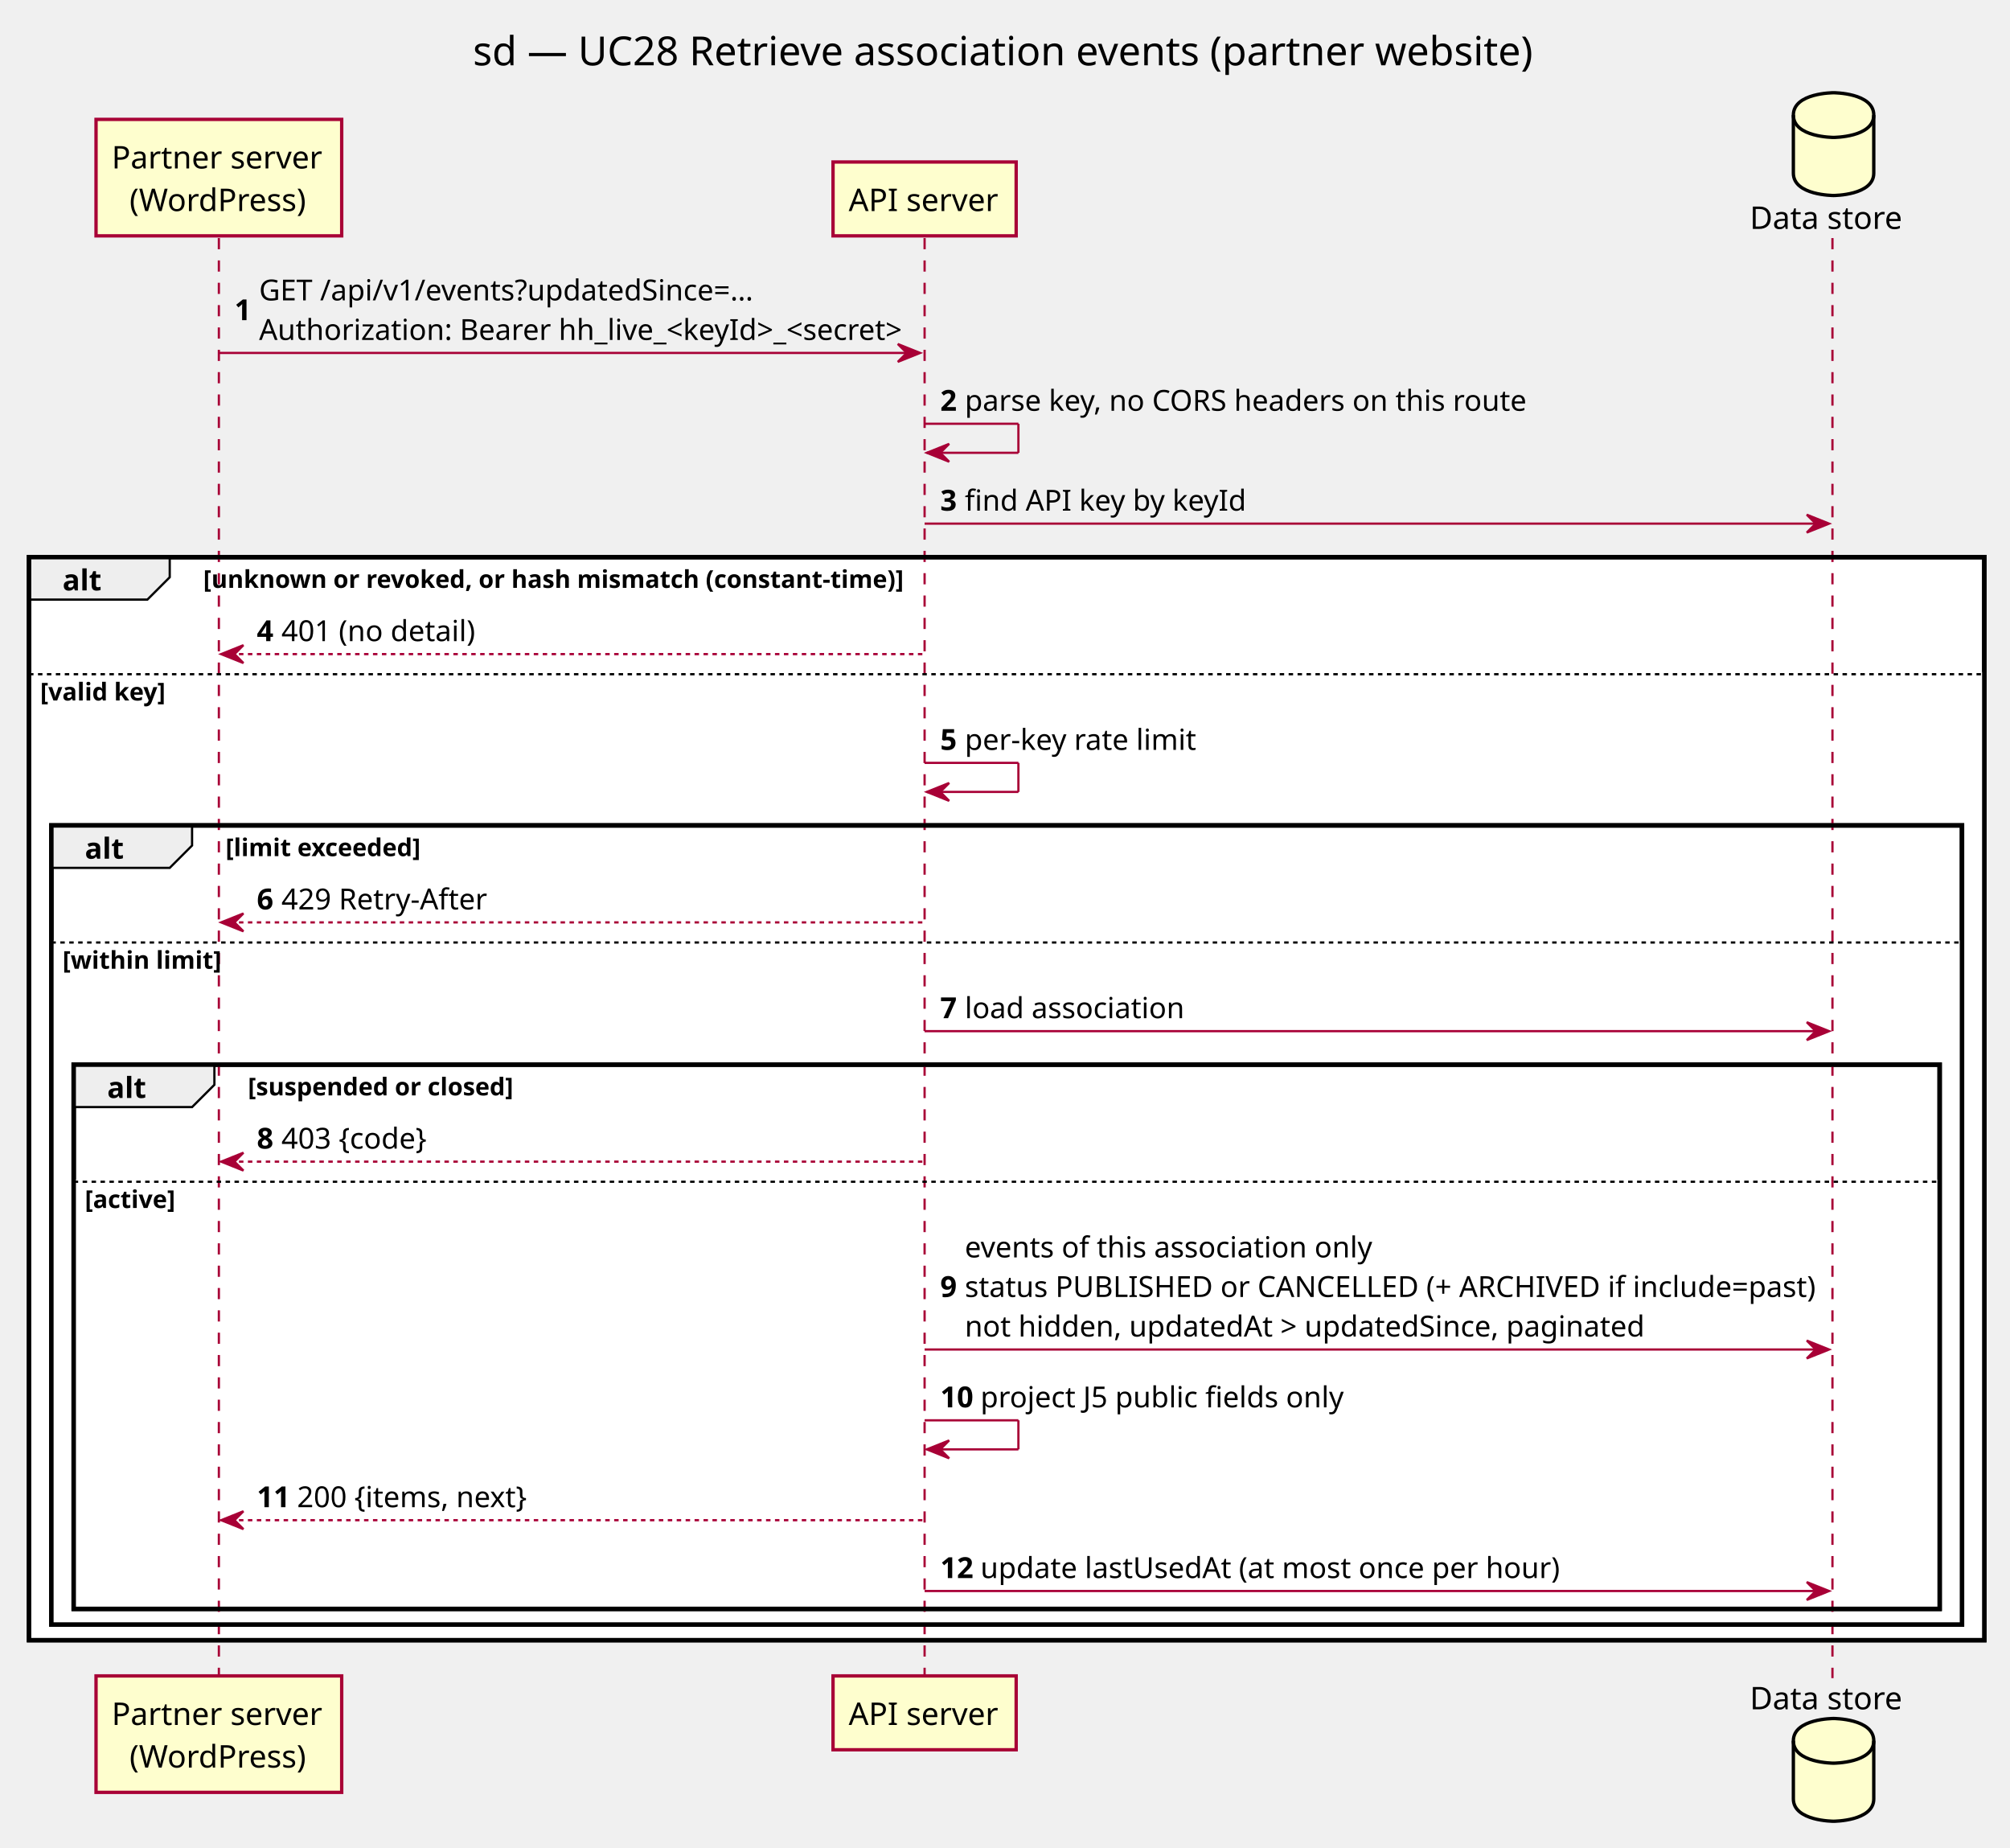
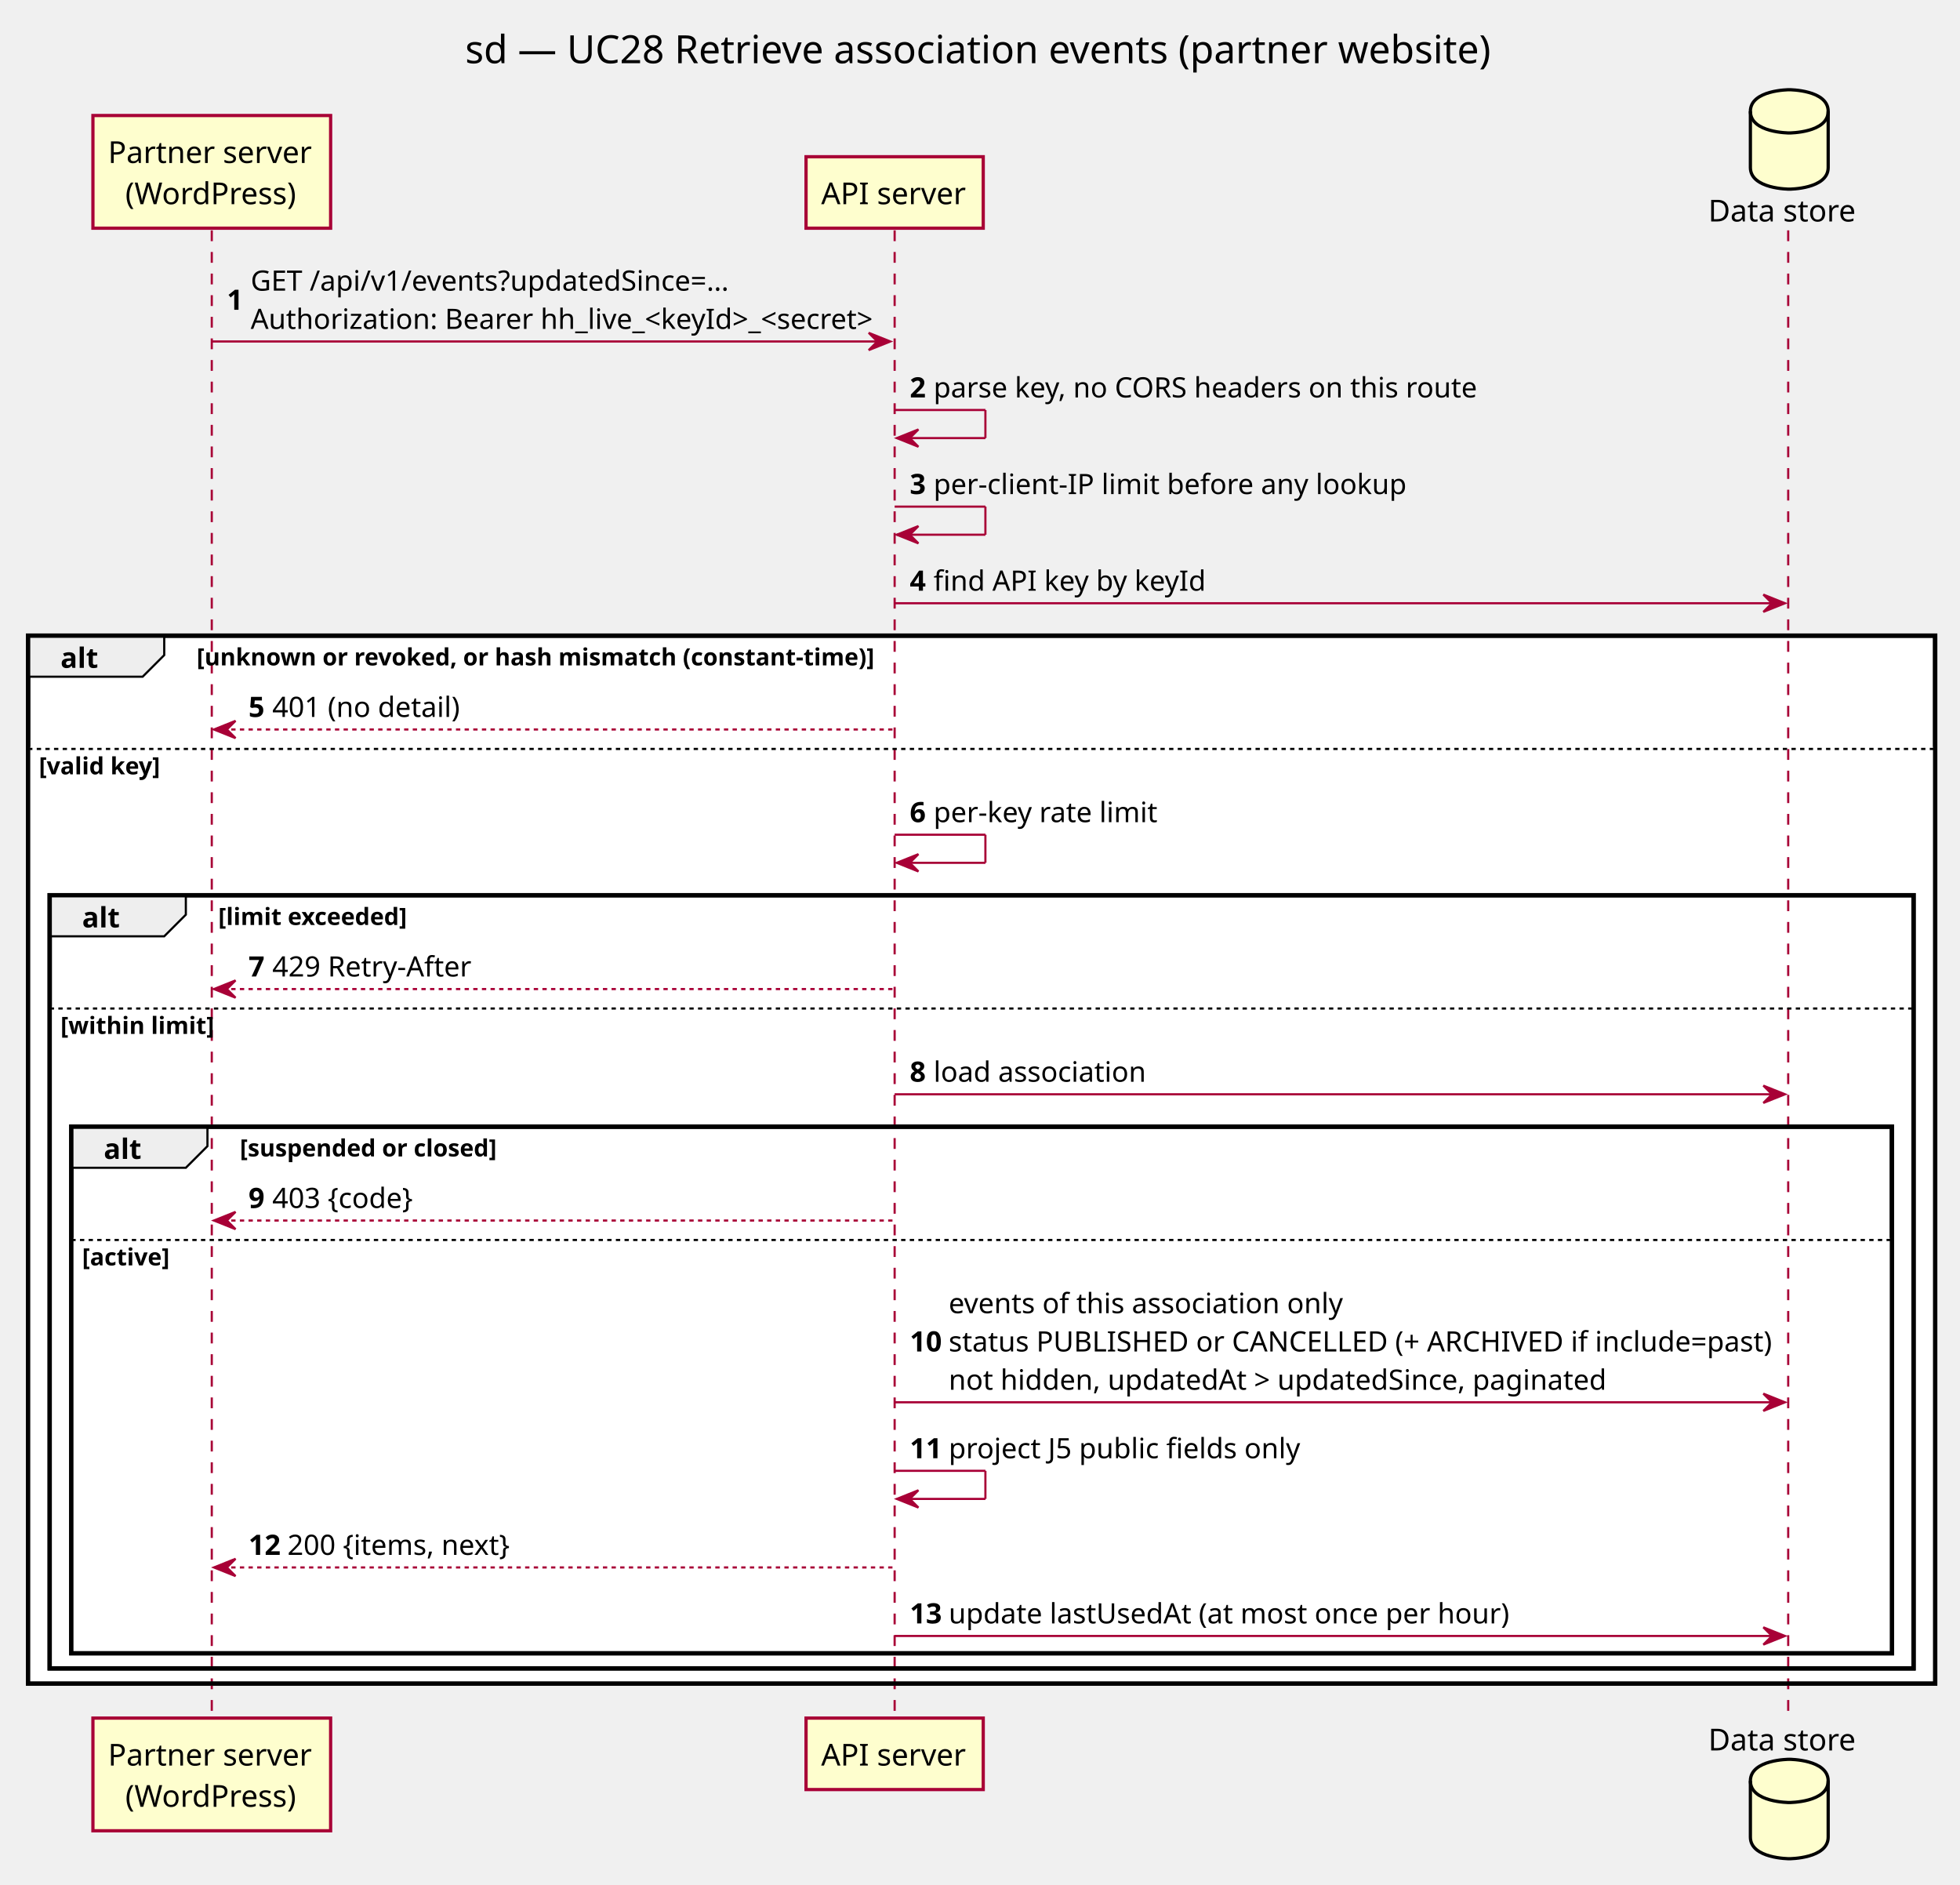
- <svg xmlns="http://www.w3.org/2000/svg" contentScriptType="application/ecmascript" contentStyleType="text/css" height="827px" preserveAspectRatio="none" style="width:900px;height:827px;" version="1.1" viewBox="0 0 900 827" width="900px" zoomAndPan="magnify">
+ <svg xmlns="http://www.w3.org/2000/svg" contentScriptType="application/ecmascript" contentStyleType="text/css" height="872px" preserveAspectRatio="none" style="width:907px;height:872px;" version="1.1" viewBox="0 0 907 872" width="907px" zoomAndPan="magnify">
  <defs />
  <g>
-     <text fill="#000000" font-family="sans-serif" font-size="18" lengthAdjust="spacingAndGlyphs" textLength="478" x="211.75" y="29.242">sd — UC28 Retrieve association events (partner website)</text>
-     <rect fill="#FFFFFF" height="484.83" style="stroke: #000000; stroke-width: 2.0;" width="875.5" x="13" y="249.408" />
-     <rect fill="#FFFFFF" height="433.418" style="stroke: none; stroke-width: 1.0;" width="875.5" x="13" y="300.82" />
-     <rect fill="#FFFFFF" height="357.73" style="stroke: #000000; stroke-width: 2.0;" width="855.5" x="23" y="369.508" />
-     <rect fill="#FFFFFF" height="306.318" style="stroke: none; stroke-width: 1.0;" width="855.5" x="23" y="420.92" />
-     <rect fill="#FFFFFF" height="243.63" style="stroke: #000000; stroke-width: 2.0;" width="835.5" x="33" y="476.608" />
-     <rect fill="#FFFFFF" height="192.218" style="stroke: none; stroke-width: 1.0;" width="835.5" x="33" y="528.02" />
-     <line style="stroke: #A80036; stroke-width: 1.0; stroke-dasharray: 5.0,5.0;" x1="98" x2="98" y1="106.584" y2="751.238" />
-     <line style="stroke: #A80036; stroke-width: 1.0; stroke-dasharray: 5.0,5.0;" x1="414" x2="414" y1="106.584" y2="751.238" />
-     <line style="stroke: #A80036; stroke-width: 1.0; stroke-dasharray: 5.0,5.0;" x1="820.5" x2="820.5" y1="106.584" y2="751.238" />
+     <text fill="#000000" font-family="sans-serif" font-size="18" lengthAdjust="spacingAndGlyphs" textLength="478" x="215.25" y="29.242">sd — UC28 Retrieve association events (partner website)</text>
+     <rect fill="#FFFFFF" height="484.83" style="stroke: #000000; stroke-width: 2.0;" width="882.5" x="13" y="294.114" />
+     <rect fill="#FFFFFF" height="433.418" style="stroke: none; stroke-width: 1.0;" width="882.5" x="13" y="345.526" />
+     <rect fill="#FFFFFF" height="357.73" style="stroke: #000000; stroke-width: 2.0;" width="862.5" x="23" y="414.214" />
+     <rect fill="#FFFFFF" height="306.318" style="stroke: none; stroke-width: 1.0;" width="862.5" x="23" y="465.626" />
+     <rect fill="#FFFFFF" height="243.63" style="stroke: #000000; stroke-width: 2.0;" width="842.5" x="33" y="521.314" />
+     <rect fill="#FFFFFF" height="192.218" style="stroke: none; stroke-width: 1.0;" width="842.5" x="33" y="572.726" />
+     <line style="stroke: #A80036; stroke-width: 1.0; stroke-dasharray: 5.0,5.0;" x1="98" x2="98" y1="106.584" y2="795.944" />
+     <line style="stroke: #A80036; stroke-width: 1.0; stroke-dasharray: 5.0,5.0;" x1="414" x2="414" y1="106.584" y2="795.944" />
+     <line style="stroke: #A80036; stroke-width: 1.0; stroke-dasharray: 5.0,5.0;" x1="827.5" x2="827.5" y1="106.584" y2="795.944" />
    <rect fill="#FEFECE" height="52.136" style="stroke: #A80036; stroke-width: 1.5;" width="110" x="43" y="53.448" />
    <text fill="#000000" font-family="sans-serif" font-size="14" lengthAdjust="spacingAndGlyphs" textLength="96" x="50" y="75.414">Partner server</text>
    <text fill="#000000" font-family="sans-serif" font-size="14" lengthAdjust="spacingAndGlyphs" textLength="80" x="58" y="94.482">(WordPress)</text>
-     <rect fill="#FEFECE" height="52.136" style="stroke: #A80036; stroke-width: 1.5;" width="110" x="43" y="750.238" />
-     <text fill="#000000" font-family="sans-serif" font-size="14" lengthAdjust="spacingAndGlyphs" textLength="96" x="50" y="772.204">Partner server</text>
-     <text fill="#000000" font-family="sans-serif" font-size="14" lengthAdjust="spacingAndGlyphs" textLength="80" x="58" y="791.272">(WordPress)</text>
+     <rect fill="#FEFECE" height="52.136" style="stroke: #A80036; stroke-width: 1.5;" width="110" x="43" y="794.944" />
+     <text fill="#000000" font-family="sans-serif" font-size="14" lengthAdjust="spacingAndGlyphs" textLength="96" x="50" y="816.91">Partner server</text>
+     <text fill="#000000" font-family="sans-serif" font-size="14" lengthAdjust="spacingAndGlyphs" textLength="80" x="58" y="835.978">(WordPress)</text>
    <rect fill="#FEFECE" height="33.068" style="stroke: #A80036; stroke-width: 1.5;" width="82" x="373" y="72.516" />
    <text fill="#000000" font-family="sans-serif" font-size="14" lengthAdjust="spacingAndGlyphs" textLength="68" x="380" y="94.482">API server</text>
-     <rect fill="#FEFECE" height="33.068" style="stroke: #A80036; stroke-width: 1.5;" width="82" x="373" y="750.238" />
-     <text fill="#000000" font-family="sans-serif" font-size="14" lengthAdjust="spacingAndGlyphs" textLength="68" x="380" y="772.204">API server</text>
-     <text fill="#000000" font-family="sans-serif" font-size="14" lengthAdjust="spacingAndGlyphs" textLength="69" x="783.5" y="102.482">Data store</text>
-     <path d="M803,51.516 C803,41.516 821,41.516 821,41.516 C821,41.516 839,41.516 839,51.516 L839,77.516 C839,87.516 821,87.516 821,87.516 C821,87.516 803,87.516 803,77.516 L803,51.516 " fill="#FEFECE" style="stroke: #000000; stroke-width: 1.5;" />
-     <path d="M803,51.516 C803,61.516 821,61.516 821,61.516 C821,61.516 839,61.516 839,51.516 " fill="none" style="stroke: #000000; stroke-width: 1.5;" />
-     <text fill="#000000" font-family="sans-serif" font-size="14" lengthAdjust="spacingAndGlyphs" textLength="69" x="783.5" y="765.204">Data store</text>
-     <path d="M803,779.306 C803,769.306 821,769.306 821,769.306 C821,769.306 839,769.306 839,779.306 L839,805.306 C839,815.306 821,815.306 821,815.306 C821,815.306 803,815.306 803,805.306 L803,779.306 " fill="#FEFECE" style="stroke: #000000; stroke-width: 1.5;" />
-     <path d="M803,779.306 C803,789.306 821,789.306 821,789.306 C821,789.306 839,789.306 839,779.306 " fill="none" style="stroke: #000000; stroke-width: 1.5;" />
+     <rect fill="#FEFECE" height="33.068" style="stroke: #A80036; stroke-width: 1.5;" width="82" x="373" y="794.944" />
+     <text fill="#000000" font-family="sans-serif" font-size="14" lengthAdjust="spacingAndGlyphs" textLength="68" x="380" y="816.91">API server</text>
+     <text fill="#000000" font-family="sans-serif" font-size="14" lengthAdjust="spacingAndGlyphs" textLength="69" x="790.5" y="102.482">Data store</text>
+     <path d="M810,51.516 C810,41.516 828,41.516 828,41.516 C828,41.516 846,41.516 846,51.516 L846,77.516 C846,87.516 828,87.516 828,87.516 C828,87.516 810,87.516 810,77.516 L810,51.516 " fill="#FEFECE" style="stroke: #000000; stroke-width: 1.5;" />
+     <path d="M810,51.516 C810,61.516 828,61.516 828,61.516 C828,61.516 846,61.516 846,51.516 " fill="none" style="stroke: #000000; stroke-width: 1.5;" />
+     <text fill="#000000" font-family="sans-serif" font-size="14" lengthAdjust="spacingAndGlyphs" textLength="69" x="790.5" y="809.91">Data store</text>
+     <path d="M810,824.012 C810,814.012 828,814.012 828,814.012 C828,814.012 846,814.012 846,824.012 L846,850.012 C846,860.012 828,860.012 828,860.012 C828,860.012 810,860.012 810,850.012 L810,824.012 " fill="#FEFECE" style="stroke: #000000; stroke-width: 1.5;" />
+     <path d="M810,824.012 C810,834.012 828,834.012 828,834.012 C828,834.012 846,834.012 846,824.012 " fill="none" style="stroke: #000000; stroke-width: 1.5;" />
    <polygon fill="#A80036" points="402,153.996,412,157.996,402,161.996,406,157.996" style="stroke: #A80036; stroke-width: 1.0;" />
    <line style="stroke: #A80036; stroke-width: 1.0;" x1="98" x2="408" y1="157.996" y2="157.996" />
    <text fill="#000000" font-family="sans-serif" font-size="13" font-weight="bold" lengthAdjust="spacingAndGlyphs" textLength="7" x="105" y="143.334">1</text>
    <text fill="#000000" font-family="sans-serif" font-size="13" lengthAdjust="spacingAndGlyphs" textLength="218" x="116" y="134.481">GET /api/v1/events?updatedSince=…</text>
    <text fill="#000000" font-family="sans-serif" font-size="13" lengthAdjust="spacingAndGlyphs" textLength="281" x="116" y="152.187">Authorization: Bearer hh_live_&lt;keyId&gt;_&lt;secret&gt;</text>
    <line style="stroke: #A80036; stroke-width: 1.0;" x1="414" x2="456" y1="189.702" y2="189.702" />
    <line style="stroke: #A80036; stroke-width: 1.0;" x1="456" x2="456" y1="189.702" y2="202.702" />
    <line style="stroke: #A80036; stroke-width: 1.0;" x1="415" x2="456" y1="202.702" y2="202.702" />
    <polygon fill="#A80036" points="425,198.702,415,202.702,425,206.702,421,202.702" style="stroke: #A80036; stroke-width: 1.0;" />
    <text fill="#000000" font-family="sans-serif" font-size="13" font-weight="bold" lengthAdjust="spacingAndGlyphs" textLength="7" x="421" y="183.893">2</text>
    <text fill="#000000" font-family="sans-serif" font-size="13" lengthAdjust="spacingAndGlyphs" textLength="246" x="432" y="183.893">parse key, no CORS headers on this route</text>
-     <polygon fill="#A80036" points="809,230.408,819,234.408,809,238.408,813,234.408" style="stroke: #A80036; stroke-width: 1.0;" />
-     <line style="stroke: #A80036; stroke-width: 1.0;" x1="414" x2="815" y1="234.408" y2="234.408" />
+     <line style="stroke: #A80036; stroke-width: 1.0;" x1="414" x2="456" y1="234.408" y2="234.408" />
+     <line style="stroke: #A80036; stroke-width: 1.0;" x1="456" x2="456" y1="234.408" y2="247.408" />
+     <line style="stroke: #A80036; stroke-width: 1.0;" x1="415" x2="456" y1="247.408" y2="247.408" />
+     <polygon fill="#A80036" points="425,243.408,415,247.408,425,251.408,421,247.408" style="stroke: #A80036; stroke-width: 1.0;" />
    <text fill="#000000" font-family="sans-serif" font-size="13" font-weight="bold" lengthAdjust="spacingAndGlyphs" textLength="7" x="421" y="228.599">3</text>
-     <text fill="#000000" font-family="sans-serif" font-size="13" lengthAdjust="spacingAndGlyphs" textLength="124" x="432" y="228.599">find API key by keyId</text>
-     <path d="M13,249.408 L76,249.408 L76,258.408 L66,268.408 L13,268.408 L13,249.408 " fill="#EEEEEE" style="stroke: #000000; stroke-width: 1.0;" />
-     <rect fill="none" height="484.83" style="stroke: #000000; stroke-width: 2.0;" width="875.5" x="13" y="249.408" />
-     <text fill="#000000" font-family="sans-serif" font-size="13" font-weight="bold" lengthAdjust="spacingAndGlyphs" textLength="18" x="28" y="264.305">alt</text>
-     <text fill="#000000" font-family="sans-serif" font-size="11" font-weight="bold" lengthAdjust="spacingAndGlyphs" textLength="318" x="91" y="263.167">[unknown or revoked, or hash mismatch (constant-time)]</text>
-     <polygon fill="#A80036" points="109,288.82,99,292.82,109,296.82,105,292.82" style="stroke: #A80036; stroke-width: 1.0;" />
-     <line style="stroke: #A80036; stroke-width: 1.0; stroke-dasharray: 2.0,2.0;" x1="103" x2="413" y1="292.82" y2="292.82" />
-     <text fill="#000000" font-family="sans-serif" font-size="13" font-weight="bold" lengthAdjust="spacingAndGlyphs" textLength="7" x="115" y="287.011">4</text>
-     <text fill="#000000" font-family="sans-serif" font-size="13" lengthAdjust="spacingAndGlyphs" textLength="84" x="126" y="287.011">401 (no detail)</text>
-     <line style="stroke: #000000; stroke-width: 1.0; stroke-dasharray: 2.0,2.0;" x1="13" x2="888.5" y1="301.82" y2="301.82" />
-     <text fill="#000000" font-family="sans-serif" font-size="11" font-weight="bold" lengthAdjust="spacingAndGlyphs" textLength="57" x="18" y="313.579">[valid key]</text>
-     <line style="stroke: #A80036; stroke-width: 1.0;" x1="414" x2="456" y1="341.508" y2="341.508" />
-     <line style="stroke: #A80036; stroke-width: 1.0;" x1="456" x2="456" y1="341.508" y2="354.508" />
-     <line style="stroke: #A80036; stroke-width: 1.0;" x1="415" x2="456" y1="354.508" y2="354.508" />
-     <polygon fill="#A80036" points="425,350.508,415,354.508,425,358.508,421,354.508" style="stroke: #A80036; stroke-width: 1.0;" />
-     <text fill="#000000" font-family="sans-serif" font-size="13" font-weight="bold" lengthAdjust="spacingAndGlyphs" textLength="7" x="421" y="335.699">5</text>
-     <text fill="#000000" font-family="sans-serif" font-size="13" lengthAdjust="spacingAndGlyphs" textLength="101" x="432" y="335.699">per-key rate limit</text>
-     <path d="M23,369.508 L86,369.508 L86,378.508 L76,388.508 L23,388.508 L23,369.508 " fill="#EEEEEE" style="stroke: #000000; stroke-width: 1.0;" />
-     <rect fill="none" height="357.73" style="stroke: #000000; stroke-width: 2.0;" width="855.5" x="23" y="369.508" />
-     <text fill="#000000" font-family="sans-serif" font-size="13" font-weight="bold" lengthAdjust="spacingAndGlyphs" textLength="18" x="38" y="384.405">alt</text>
-     <text fill="#000000" font-family="sans-serif" font-size="11" font-weight="bold" lengthAdjust="spacingAndGlyphs" textLength="90" x="101" y="383.267">[limit exceeded]</text>
-     <polygon fill="#A80036" points="109,408.92,99,412.92,109,416.92,105,412.92" style="stroke: #A80036; stroke-width: 1.0;" />
-     <line style="stroke: #A80036; stroke-width: 1.0; stroke-dasharray: 2.0,2.0;" x1="103" x2="413" y1="412.92" y2="412.92" />
-     <text fill="#000000" font-family="sans-serif" font-size="13" font-weight="bold" lengthAdjust="spacingAndGlyphs" textLength="7" x="115" y="407.111">6</text>
-     <text fill="#000000" font-family="sans-serif" font-size="13" lengthAdjust="spacingAndGlyphs" textLength="89" x="126" y="407.111">429 Retry-After</text>
-     <line style="stroke: #000000; stroke-width: 1.0; stroke-dasharray: 2.0,2.0;" x1="23" x2="878.5" y1="421.92" y2="421.92" />
-     <text fill="#000000" font-family="sans-serif" font-size="11" font-weight="bold" lengthAdjust="spacingAndGlyphs" textLength="70" x="28" y="433.679">[within limit]</text>
-     <polygon fill="#A80036" points="809,457.608,819,461.608,809,465.608,813,461.608" style="stroke: #A80036; stroke-width: 1.0;" />
-     <line style="stroke: #A80036; stroke-width: 1.0;" x1="414" x2="815" y1="461.608" y2="461.608" />
-     <text fill="#000000" font-family="sans-serif" font-size="13" font-weight="bold" lengthAdjust="spacingAndGlyphs" textLength="7" x="421" y="455.799">7</text>
-     <text fill="#000000" font-family="sans-serif" font-size="13" lengthAdjust="spacingAndGlyphs" textLength="96" x="432" y="455.799">load association</text>
-     <path d="M33,476.608 L96,476.608 L96,485.608 L86,495.608 L33,495.608 L33,476.608 " fill="#EEEEEE" style="stroke: #000000; stroke-width: 1.0;" />
-     <rect fill="none" height="243.63" style="stroke: #000000; stroke-width: 2.0;" width="835.5" x="33" y="476.608" />
-     <text fill="#000000" font-family="sans-serif" font-size="13" font-weight="bold" lengthAdjust="spacingAndGlyphs" textLength="18" x="48" y="491.505">alt</text>
-     <text fill="#000000" font-family="sans-serif" font-size="11" font-weight="bold" lengthAdjust="spacingAndGlyphs" textLength="120" x="111" y="490.367">[suspended or closed]</text>
-     <polygon fill="#A80036" points="109,516.02,99,520.02,109,524.02,105,520.02" style="stroke: #A80036; stroke-width: 1.0;" />
-     <line style="stroke: #A80036; stroke-width: 1.0; stroke-dasharray: 2.0,2.0;" x1="103" x2="413" y1="520.02" y2="520.02" />
-     <text fill="#000000" font-family="sans-serif" font-size="13" font-weight="bold" lengthAdjust="spacingAndGlyphs" textLength="7" x="115" y="514.211">8</text>
-     <text fill="#000000" font-family="sans-serif" font-size="13" lengthAdjust="spacingAndGlyphs" textLength="63" x="126" y="514.211">403 {code}</text>
-     <line style="stroke: #000000; stroke-width: 1.0; stroke-dasharray: 2.0,2.0;" x1="33" x2="868.5" y1="529.02" y2="529.02" />
-     <text fill="#000000" font-family="sans-serif" font-size="11" font-weight="bold" lengthAdjust="spacingAndGlyphs" textLength="42" x="38" y="540.779">[active]</text>
-     <polygon fill="#A80036" points="809,600.12,819,604.12,809,608.12,813,604.12" style="stroke: #A80036; stroke-width: 1.0;" />
-     <line style="stroke: #A80036; stroke-width: 1.0;" x1="414" x2="815" y1="604.12" y2="604.12" />
-     <text fill="#000000" font-family="sans-serif" font-size="13" font-weight="bold" lengthAdjust="spacingAndGlyphs" textLength="7" x="421" y="580.605">9</text>
-     <text fill="#000000" font-family="sans-serif" font-size="13" lengthAdjust="spacingAndGlyphs" textLength="179" x="432" y="562.899">events of this association only</text>
-     <text fill="#000000" font-family="sans-serif" font-size="13" lengthAdjust="spacingAndGlyphs" textLength="372" x="432" y="580.605">status PUBLISHED or CANCELLED (+ ARCHIVED if include=past)</text>
-     <text fill="#000000" font-family="sans-serif" font-size="13" lengthAdjust="spacingAndGlyphs" textLength="298" x="432" y="598.311">not hidden, updatedAt &gt; updatedSince, paginated</text>
-     <line style="stroke: #A80036; stroke-width: 1.0;" x1="414" x2="456" y1="635.826" y2="635.826" />
-     <line style="stroke: #A80036; stroke-width: 1.0;" x1="456" x2="456" y1="635.826" y2="648.826" />
-     <line style="stroke: #A80036; stroke-width: 1.0;" x1="415" x2="456" y1="648.826" y2="648.826" />
-     <polygon fill="#A80036" points="425,644.826,415,648.826,425,652.826,421,648.826" style="stroke: #A80036; stroke-width: 1.0;" />
-     <text fill="#000000" font-family="sans-serif" font-size="13" font-weight="bold" lengthAdjust="spacingAndGlyphs" textLength="14" x="421" y="630.017">10</text>
-     <text fill="#000000" font-family="sans-serif" font-size="13" lengthAdjust="spacingAndGlyphs" textLength="158" x="439" y="630.017">project J5 public fields only</text>
-     <polygon fill="#A80036" points="109,676.532,99,680.532,109,684.532,105,680.532" style="stroke: #A80036; stroke-width: 1.0;" />
-     <line style="stroke: #A80036; stroke-width: 1.0; stroke-dasharray: 2.0,2.0;" x1="103" x2="413" y1="680.532" y2="680.532" />
-     <text fill="#000000" font-family="sans-serif" font-size="13" font-weight="bold" lengthAdjust="spacingAndGlyphs" textLength="14" x="115" y="674.723">11</text>
-     <text fill="#000000" font-family="sans-serif" font-size="13" lengthAdjust="spacingAndGlyphs" textLength="100" x="133" y="674.723">200 {items, next}</text>
-     <polygon fill="#A80036" points="809,708.238,819,712.238,809,716.238,813,712.238" style="stroke: #A80036; stroke-width: 1.0;" />
-     <line style="stroke: #A80036; stroke-width: 1.0;" x1="414" x2="815" y1="712.238" y2="712.238" />
-     <text fill="#000000" font-family="sans-serif" font-size="13" font-weight="bold" lengthAdjust="spacingAndGlyphs" textLength="14" x="421" y="706.429">12</text>
-     <text fill="#000000" font-family="sans-serif" font-size="13" lengthAdjust="spacingAndGlyphs" textLength="255" x="439" y="706.429">update lastUsedAt (at most once per hour)</text>
+     <text fill="#000000" font-family="sans-serif" font-size="13" lengthAdjust="spacingAndGlyphs" textLength="213" x="432" y="228.599">per-client-IP limit before any lookup</text>
+     <polygon fill="#A80036" points="816,275.114,826,279.114,816,283.114,820,279.114" style="stroke: #A80036; stroke-width: 1.0;" />
+     <line style="stroke: #A80036; stroke-width: 1.0;" x1="414" x2="822" y1="279.114" y2="279.114" />
+     <text fill="#000000" font-family="sans-serif" font-size="13" font-weight="bold" lengthAdjust="spacingAndGlyphs" textLength="7" x="421" y="273.305">4</text>
+     <text fill="#000000" font-family="sans-serif" font-size="13" lengthAdjust="spacingAndGlyphs" textLength="124" x="432" y="273.305">find API key by keyId</text>
+     <path d="M13,294.114 L76,294.114 L76,303.114 L66,313.114 L13,313.114 L13,294.114 " fill="#EEEEEE" style="stroke: #000000; stroke-width: 1.0;" />
+     <rect fill="none" height="484.83" style="stroke: #000000; stroke-width: 2.0;" width="882.5" x="13" y="294.114" />
+     <text fill="#000000" font-family="sans-serif" font-size="13" font-weight="bold" lengthAdjust="spacingAndGlyphs" textLength="18" x="28" y="309.011">alt</text>
+     <text fill="#000000" font-family="sans-serif" font-size="11" font-weight="bold" lengthAdjust="spacingAndGlyphs" textLength="318" x="91" y="307.873">[unknown or revoked, or hash mismatch (constant-time)]</text>
+     <polygon fill="#A80036" points="109,333.526,99,337.526,109,341.526,105,337.526" style="stroke: #A80036; stroke-width: 1.0;" />
+     <line style="stroke: #A80036; stroke-width: 1.0; stroke-dasharray: 2.0,2.0;" x1="103" x2="413" y1="337.526" y2="337.526" />
+     <text fill="#000000" font-family="sans-serif" font-size="13" font-weight="bold" lengthAdjust="spacingAndGlyphs" textLength="7" x="115" y="331.717">5</text>
+     <text fill="#000000" font-family="sans-serif" font-size="13" lengthAdjust="spacingAndGlyphs" textLength="84" x="126" y="331.717">401 (no detail)</text>
+     <line style="stroke: #000000; stroke-width: 1.0; stroke-dasharray: 2.0,2.0;" x1="13" x2="895.5" y1="346.526" y2="346.526" />
+     <text fill="#000000" font-family="sans-serif" font-size="11" font-weight="bold" lengthAdjust="spacingAndGlyphs" textLength="57" x="18" y="358.285">[valid key]</text>
+     <line style="stroke: #A80036; stroke-width: 1.0;" x1="414" x2="456" y1="386.214" y2="386.214" />
+     <line style="stroke: #A80036; stroke-width: 1.0;" x1="456" x2="456" y1="386.214" y2="399.214" />
+     <line style="stroke: #A80036; stroke-width: 1.0;" x1="415" x2="456" y1="399.214" y2="399.214" />
+     <polygon fill="#A80036" points="425,395.214,415,399.214,425,403.214,421,399.214" style="stroke: #A80036; stroke-width: 1.0;" />
+     <text fill="#000000" font-family="sans-serif" font-size="13" font-weight="bold" lengthAdjust="spacingAndGlyphs" textLength="7" x="421" y="380.405">6</text>
+     <text fill="#000000" font-family="sans-serif" font-size="13" lengthAdjust="spacingAndGlyphs" textLength="101" x="432" y="380.405">per-key rate limit</text>
+     <path d="M23,414.214 L86,414.214 L86,423.214 L76,433.214 L23,433.214 L23,414.214 " fill="#EEEEEE" style="stroke: #000000; stroke-width: 1.0;" />
+     <rect fill="none" height="357.73" style="stroke: #000000; stroke-width: 2.0;" width="862.5" x="23" y="414.214" />
+     <text fill="#000000" font-family="sans-serif" font-size="13" font-weight="bold" lengthAdjust="spacingAndGlyphs" textLength="18" x="38" y="429.111">alt</text>
+     <text fill="#000000" font-family="sans-serif" font-size="11" font-weight="bold" lengthAdjust="spacingAndGlyphs" textLength="90" x="101" y="427.973">[limit exceeded]</text>
+     <polygon fill="#A80036" points="109,453.626,99,457.626,109,461.626,105,457.626" style="stroke: #A80036; stroke-width: 1.0;" />
+     <line style="stroke: #A80036; stroke-width: 1.0; stroke-dasharray: 2.0,2.0;" x1="103" x2="413" y1="457.626" y2="457.626" />
+     <text fill="#000000" font-family="sans-serif" font-size="13" font-weight="bold" lengthAdjust="spacingAndGlyphs" textLength="7" x="115" y="451.817">7</text>
+     <text fill="#000000" font-family="sans-serif" font-size="13" lengthAdjust="spacingAndGlyphs" textLength="89" x="126" y="451.817">429 Retry-After</text>
+     <line style="stroke: #000000; stroke-width: 1.0; stroke-dasharray: 2.0,2.0;" x1="23" x2="885.5" y1="466.626" y2="466.626" />
+     <text fill="#000000" font-family="sans-serif" font-size="11" font-weight="bold" lengthAdjust="spacingAndGlyphs" textLength="70" x="28" y="478.385">[within limit]</text>
+     <polygon fill="#A80036" points="816,502.314,826,506.314,816,510.314,820,506.314" style="stroke: #A80036; stroke-width: 1.0;" />
+     <line style="stroke: #A80036; stroke-width: 1.0;" x1="414" x2="822" y1="506.314" y2="506.314" />
+     <text fill="#000000" font-family="sans-serif" font-size="13" font-weight="bold" lengthAdjust="spacingAndGlyphs" textLength="7" x="421" y="500.505">8</text>
+     <text fill="#000000" font-family="sans-serif" font-size="13" lengthAdjust="spacingAndGlyphs" textLength="96" x="432" y="500.505">load association</text>
+     <path d="M33,521.314 L96,521.314 L96,530.314 L86,540.314 L33,540.314 L33,521.314 " fill="#EEEEEE" style="stroke: #000000; stroke-width: 1.0;" />
+     <rect fill="none" height="243.63" style="stroke: #000000; stroke-width: 2.0;" width="842.5" x="33" y="521.314" />
+     <text fill="#000000" font-family="sans-serif" font-size="13" font-weight="bold" lengthAdjust="spacingAndGlyphs" textLength="18" x="48" y="536.211">alt</text>
+     <text fill="#000000" font-family="sans-serif" font-size="11" font-weight="bold" lengthAdjust="spacingAndGlyphs" textLength="120" x="111" y="535.073">[suspended or closed]</text>
+     <polygon fill="#A80036" points="109,560.726,99,564.726,109,568.726,105,564.726" style="stroke: #A80036; stroke-width: 1.0;" />
+     <line style="stroke: #A80036; stroke-width: 1.0; stroke-dasharray: 2.0,2.0;" x1="103" x2="413" y1="564.726" y2="564.726" />
+     <text fill="#000000" font-family="sans-serif" font-size="13" font-weight="bold" lengthAdjust="spacingAndGlyphs" textLength="7" x="115" y="558.917">9</text>
+     <text fill="#000000" font-family="sans-serif" font-size="13" lengthAdjust="spacingAndGlyphs" textLength="63" x="126" y="558.917">403 {code}</text>
+     <line style="stroke: #000000; stroke-width: 1.0; stroke-dasharray: 2.0,2.0;" x1="33" x2="875.5" y1="573.726" y2="573.726" />
+     <text fill="#000000" font-family="sans-serif" font-size="11" font-weight="bold" lengthAdjust="spacingAndGlyphs" textLength="42" x="38" y="585.485">[active]</text>
+     <polygon fill="#A80036" points="816,644.826,826,648.826,816,652.826,820,648.826" style="stroke: #A80036; stroke-width: 1.0;" />
+     <line style="stroke: #A80036; stroke-width: 1.0;" x1="414" x2="822" y1="648.826" y2="648.826" />
+     <text fill="#000000" font-family="sans-serif" font-size="13" font-weight="bold" lengthAdjust="spacingAndGlyphs" textLength="14" x="421" y="625.311">10</text>
+     <text fill="#000000" font-family="sans-serif" font-size="13" lengthAdjust="spacingAndGlyphs" textLength="179" x="439" y="607.605">events of this association only</text>
+     <text fill="#000000" font-family="sans-serif" font-size="13" lengthAdjust="spacingAndGlyphs" textLength="372" x="439" y="625.311">status PUBLISHED or CANCELLED (+ ARCHIVED if include=past)</text>
+     <text fill="#000000" font-family="sans-serif" font-size="13" lengthAdjust="spacingAndGlyphs" textLength="298" x="439" y="643.017">not hidden, updatedAt &gt; updatedSince, paginated</text>
+     <line style="stroke: #A80036; stroke-width: 1.0;" x1="414" x2="456" y1="680.532" y2="680.532" />
+     <line style="stroke: #A80036; stroke-width: 1.0;" x1="456" x2="456" y1="680.532" y2="693.532" />
+     <line style="stroke: #A80036; stroke-width: 1.0;" x1="415" x2="456" y1="693.532" y2="693.532" />
+     <polygon fill="#A80036" points="425,689.532,415,693.532,425,697.532,421,693.532" style="stroke: #A80036; stroke-width: 1.0;" />
+     <text fill="#000000" font-family="sans-serif" font-size="13" font-weight="bold" lengthAdjust="spacingAndGlyphs" textLength="14" x="421" y="674.723">11</text>
+     <text fill="#000000" font-family="sans-serif" font-size="13" lengthAdjust="spacingAndGlyphs" textLength="158" x="439" y="674.723">project J5 public fields only</text>
+     <polygon fill="#A80036" points="109,721.238,99,725.238,109,729.238,105,725.238" style="stroke: #A80036; stroke-width: 1.0;" />
+     <line style="stroke: #A80036; stroke-width: 1.0; stroke-dasharray: 2.0,2.0;" x1="103" x2="413" y1="725.238" y2="725.238" />
+     <text fill="#000000" font-family="sans-serif" font-size="13" font-weight="bold" lengthAdjust="spacingAndGlyphs" textLength="14" x="115" y="719.429">12</text>
+     <text fill="#000000" font-family="sans-serif" font-size="13" lengthAdjust="spacingAndGlyphs" textLength="100" x="133" y="719.429">200 {items, next}</text>
+     <polygon fill="#A80036" points="816,752.944,826,756.944,816,760.944,820,756.944" style="stroke: #A80036; stroke-width: 1.0;" />
+     <line style="stroke: #A80036; stroke-width: 1.0;" x1="414" x2="822" y1="756.944" y2="756.944" />
+     <text fill="#000000" font-family="sans-serif" font-size="13" font-weight="bold" lengthAdjust="spacingAndGlyphs" textLength="14" x="421" y="751.135">13</text>
+     <text fill="#000000" font-family="sans-serif" font-size="13" lengthAdjust="spacingAndGlyphs" textLength="255" x="439" y="751.135">update lastUsedAt (at most once per hour)</text>
  </g>
</svg>
